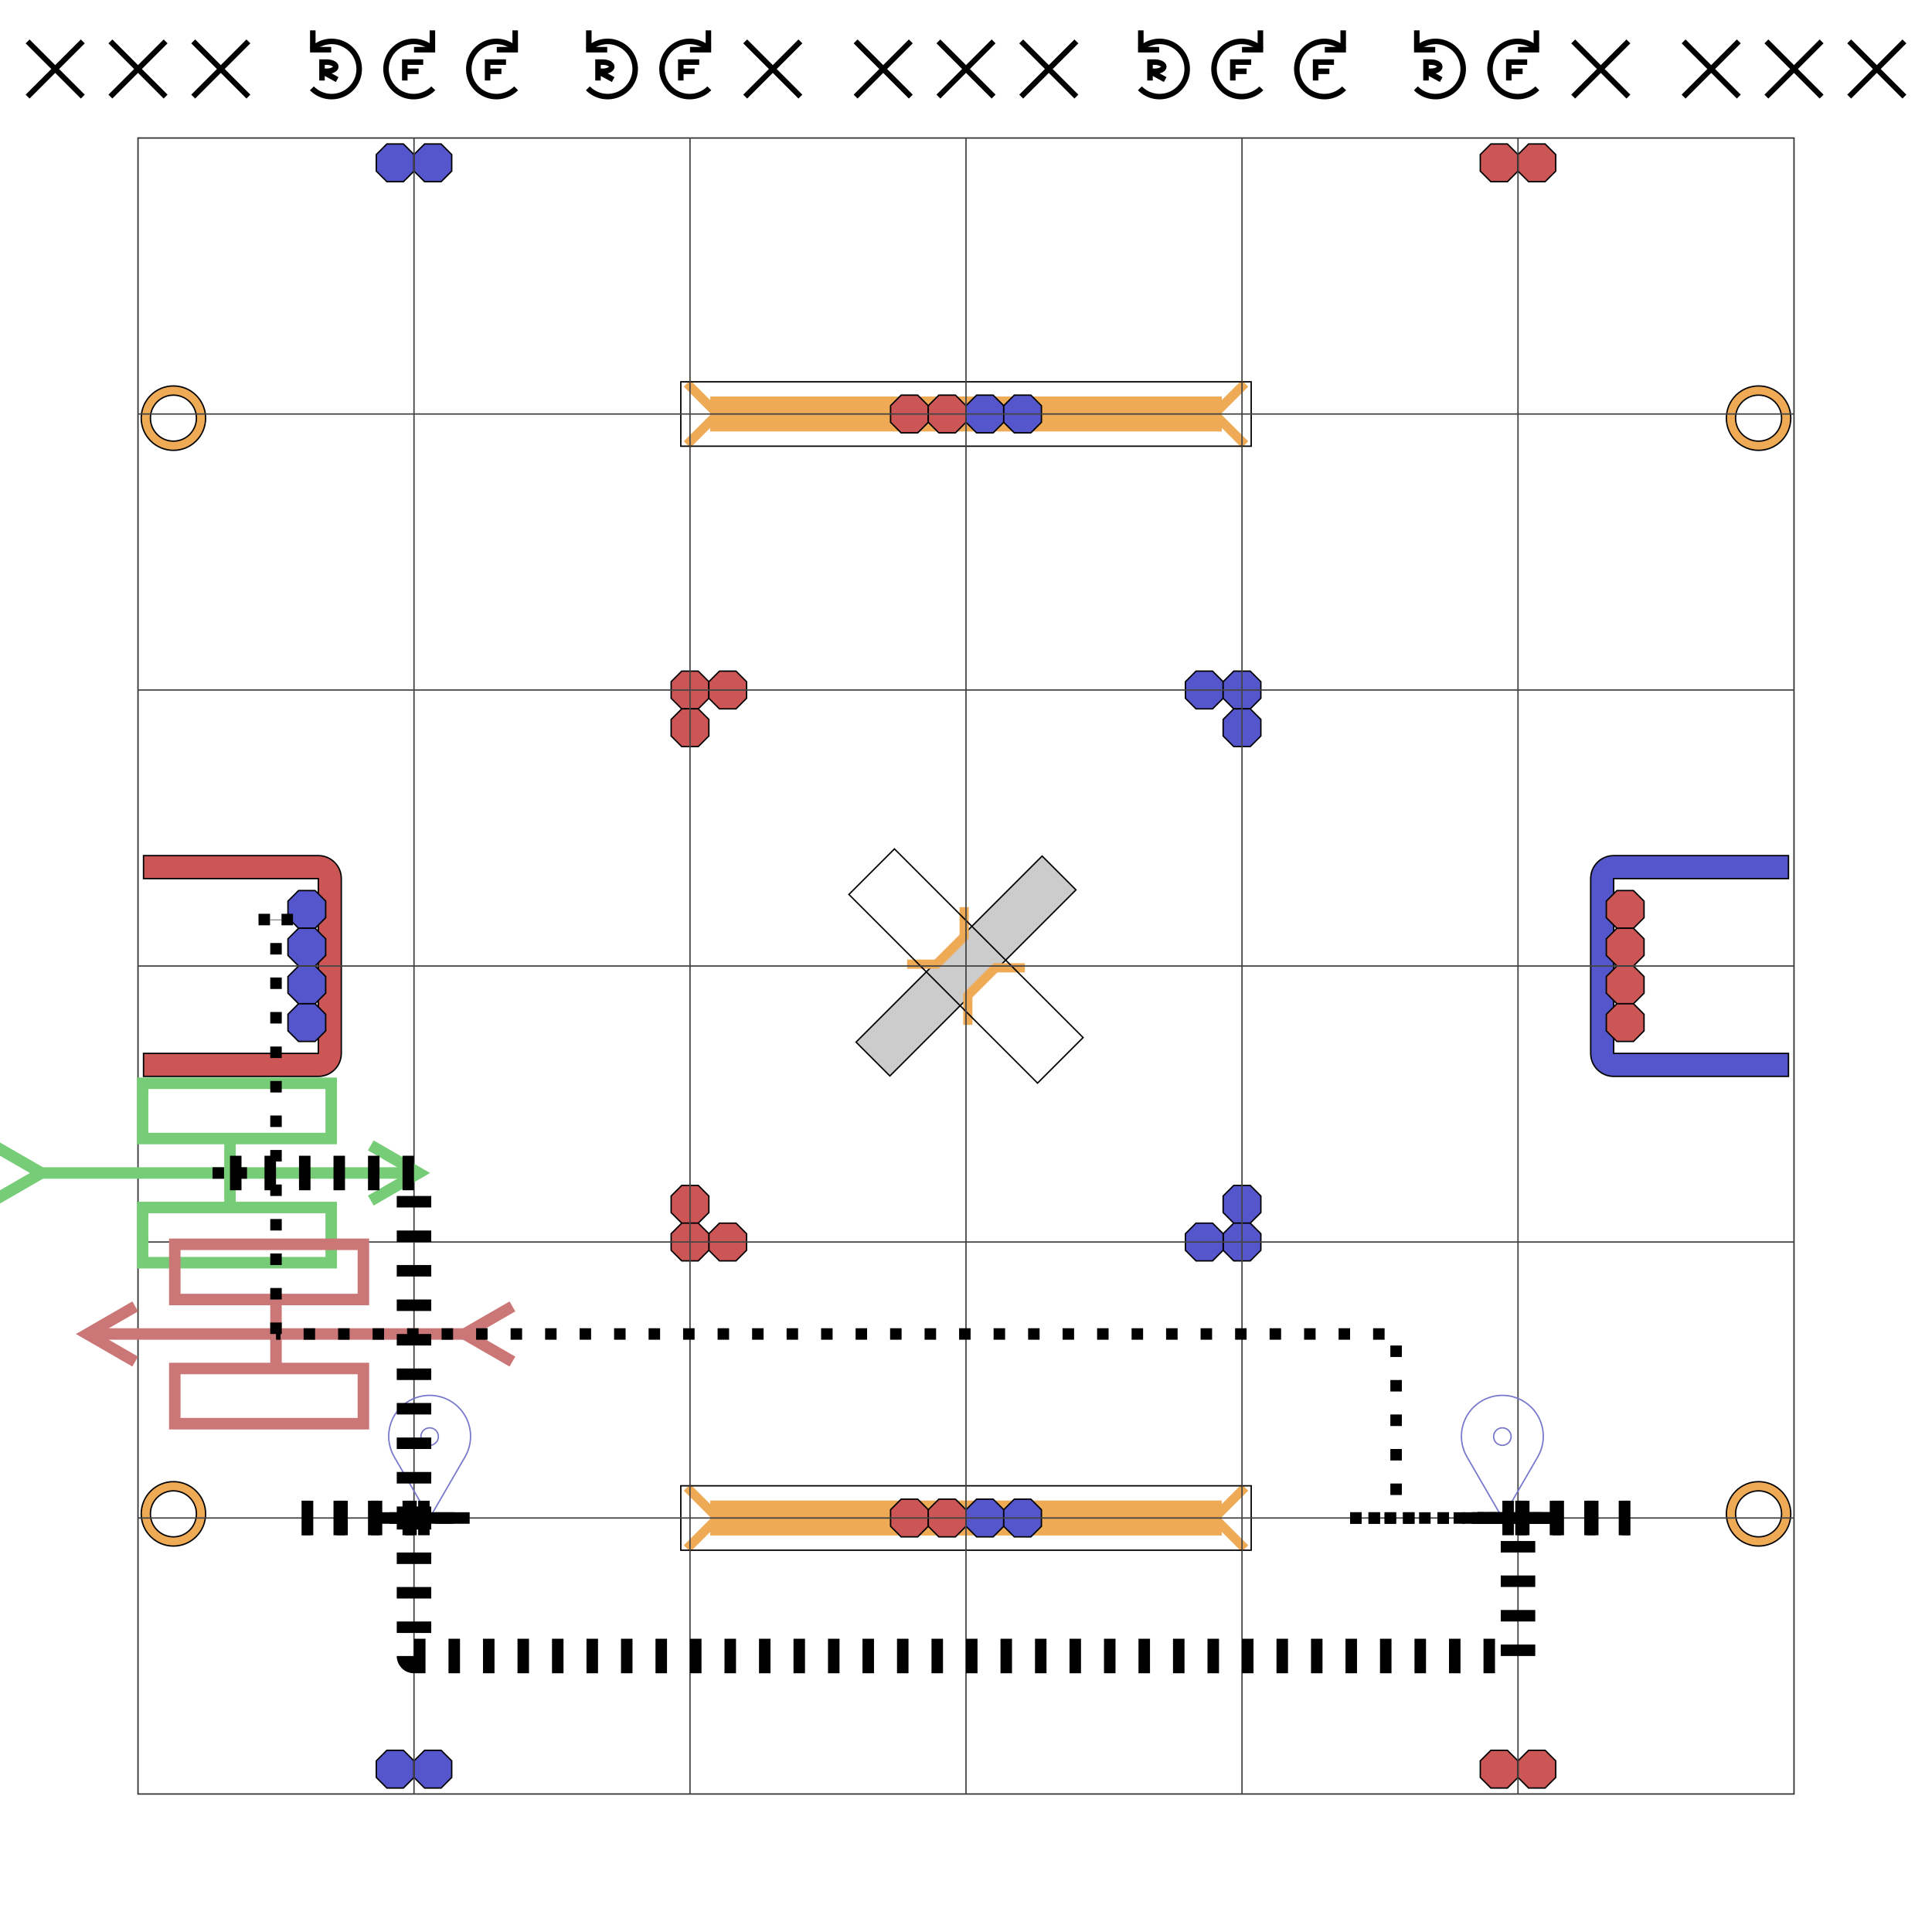
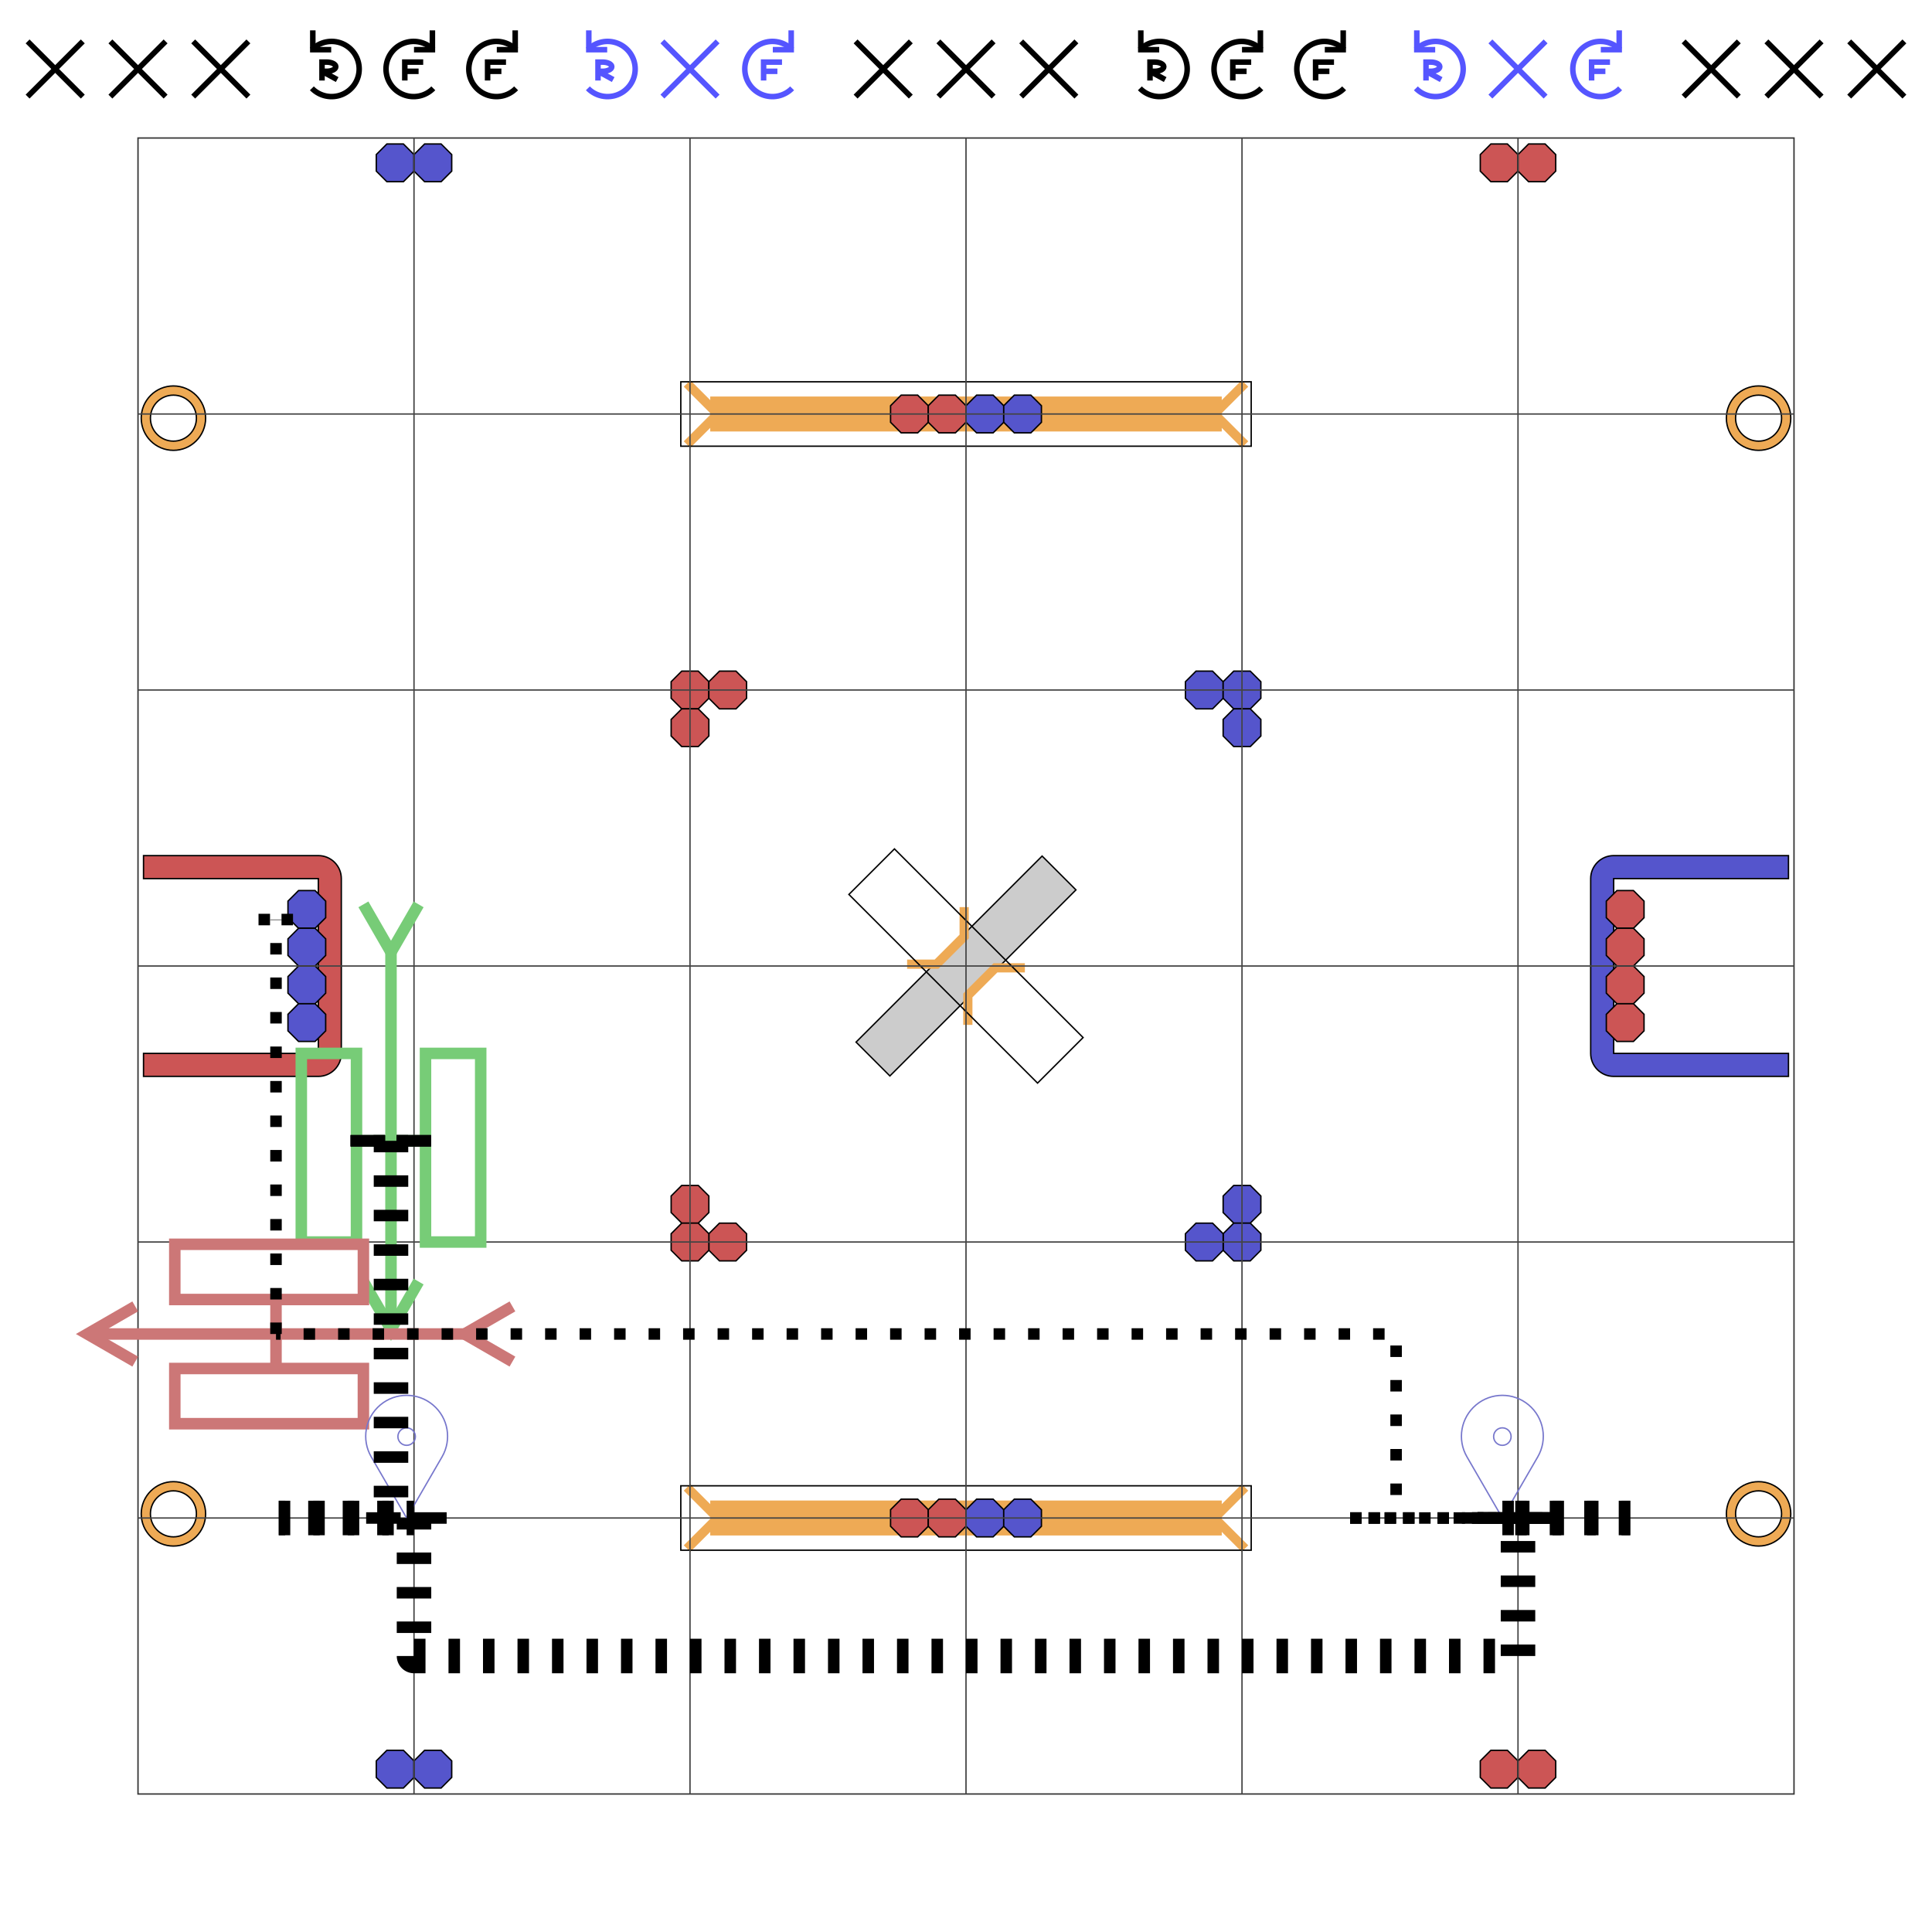
<svg xmlns="http://www.w3.org/2000/svg" version="1.1" width="600" height="600" viewBox="-2100 -2100 4200 4200">
  <g transform="scale(1, -1)">
    <rect x="-2100" y="-2100" width="4200" height="4200" fill="#ffffff" />
    <rect x="-1800" y="-1800" width="3600" height="3600" fill="none" stroke="#333333" stroke-width="3" />
    <path d="M -1788 240 l 380 0 a 50 50 0 0 0 50 -50 l 0 -380 a 50 50 0 0 0 -50 -50 l -380 0  l 0 50 l 380 0 l 0 380 l -380 0 z" fill="#cc5555" stroke="#000000" stroke-width="3" />
    <path d="M 1788 240 l -380 0 a 50 50 0 0 1 -50 -50 l 0 -380 a 50 50 0 0 1 50 -50 l 380 0  l 0 50 l -380 0 l 0 380 l 380 0 z" fill="#5555cc" stroke="#000000" stroke-width="3" />
    <rect x="-550" y="1200" width="20" height="94" transform="rotate(45, -540, 1200)" fill="#eeaa55" />
    <rect x="-550" y="1200" width="20" height="94" transform="rotate(135, -540, 1200)" fill="#eeaa55" />
    <rect x="530" y="1200" width="20" height="94" transform="rotate(-45, 540, 1200)" fill="#eeaa55" />
    <rect x="530" y="1200" width="20" height="94" transform="rotate(-135, 540, 1200)" fill="#eeaa55" />
    <rect x="-550" y="-1200" width="20" height="94" transform="rotate(45, -540, -1200)" fill="#eeaa55" />
    <rect x="-550" y="-1200" width="20" height="94" transform="rotate(135, -540, -1200)" fill="#eeaa55" />
    <rect x="530" y="-1200" width="20" height="94" transform="rotate(-45, 540, -1200)" fill="#eeaa55" />
    <rect x="530" y="-1200" width="20" height="94" transform="rotate(-135, 540, -1200)" fill="#eeaa55" />
    <rect x="-556" y="1162" width="1112" height="76" fill="#eeaa55" />
    <rect x="-620" y="1130" width="1240" height="140" fill="none" stroke="#000000" stroke-width="3" />
    <rect x="-556" y="-1238" width="1112" height="76" fill="#eeaa55" />
    <rect x="-620" y="-1270" width="1240" height="140" fill="none" stroke="#000000" stroke-width="3" />
    <rect x="-286" y="-52" width="572" height="104" transform="rotate(45)" fill="#cccccc" stroke="#000000" stroke-width="3" />
    <polyline points="-128,4 -64,4 -4,64 -4,128" fill="none" stroke="#eeaa55" stroke-width="20" />
    <polyline points="128,-4 64,-4 4,-64 4,-128" fill="none" stroke="#eeaa55" stroke-width="20" />
    <rect x="-290" y="-70" width="580" height="140" transform="rotate(-45)" fill="none" stroke="#000000" stroke-width="3" />
    <path d="M 1118,1728 l 0 36 l 23 23 l 36 0 l 23 -23 l  0 -36 l -23 -23 l -36 0 l -23 23 z" fill="#cc5555" stroke="#000000" stroke-width="3" fill-rule="evenodd" />
    <path d="M 1200,1728 l 0 36 l 23 23 l 36 0 l 23 -23 l  0 -36 l -23 -23 l -36 0 l -23 23 z" fill="#cc5555" stroke="#000000" stroke-width="3" fill-rule="evenodd" />
    <path d="M -164,1182 l 0 36 l 23 23 l 36 0 l 23 -23 l  0 -36 l -23 -23 l -36 0 l -23 23 z" fill="#cc5555" stroke="#000000" stroke-width="3" fill-rule="evenodd" />
    <path d="M -82,1182 l 0 36 l 23 23 l 36 0 l 23 -23 l  0 -36 l -23 -23 l -36 0 l -23 23 z" fill="#cc5555" stroke="#000000" stroke-width="3" fill-rule="evenodd" />
    <path d="M -641,582 l 0 36 l 23 23 l 36 0 l 23 -23 l  0 -36 l -23 -23 l -36 0 l -23 23 z" fill="#cc5555" stroke="#000000" stroke-width="3" fill-rule="evenodd" />
    <path d="M -559,582 l 0 36 l 23 23 l 36 0 l 23 -23 l  0 -36 l -23 -23 l -36 0 l -23 23 z" fill="#cc5555" stroke="#000000" stroke-width="3" fill-rule="evenodd" />
    <path d="M -641,500 l 0 36 l 23 23 l 36 0 l 23 -23 l  0 -36 l -23 -23 l -36 0 l -23 23 z" fill="#cc5555" stroke="#000000" stroke-width="3" fill-rule="evenodd" />
    <path d="M 1392,105 l 0 36 l 23 23 l 36 0 l 23 -23 l  0 -36 l -23 -23 l -36 0 l -23 23 z" fill="#cc5555" stroke="#000000" stroke-width="3" fill-rule="evenodd" />
    <path d="M 1392,23 l 0 36 l 23 23 l 36 0 l 23 -23 l  0 -36 l -23 -23 l -36 0 l -23 23 z" fill="#cc5555" stroke="#000000" stroke-width="3" fill-rule="evenodd" />
    <path d="M 1392,-59 l 0 36 l 23 23 l 36 0 l 23 -23 l  0 -36 l -23 -23 l -36 0 l -23 23 z" fill="#cc5555" stroke="#000000" stroke-width="3" fill-rule="evenodd" />
    <path d="M 1392,-141 l 0 36 l 23 23 l 36 0 l 23 -23 l  0 -36 l -23 -23 l -36 0 l -23 23 z" fill="#cc5555" stroke="#000000" stroke-width="3" fill-rule="evenodd" />
    <path d="M -641,-536 l 0 36 l 23 23 l 36 0 l 23 -23 l  0 -36 l -23 -23 l -36 0 l -23 23 z" fill="#cc5555" stroke="#000000" stroke-width="3" fill-rule="evenodd" />
    <path d="M -559,-618 l 0 36 l 23 23 l 36 0 l 23 -23 l  0 -36 l -23 -23 l -36 0 l -23 23 z" fill="#cc5555" stroke="#000000" stroke-width="3" fill-rule="evenodd" />
    <path d="M -641,-618 l 0 36 l 23 23 l 36 0 l 23 -23 l  0 -36 l -23 -23 l -36 0 l -23 23 z" fill="#cc5555" stroke="#000000" stroke-width="3" fill-rule="evenodd" />
    <path d="M -164,-1218 l 0 36 l 23 23 l 36 0 l 23 -23 l  0 -36 l -23 -23 l -36 0 l -23 23 z" fill="#cc5555" stroke="#000000" stroke-width="3" fill-rule="evenodd" />
    <path d="M -82,-1218 l 0 36 l 23 23 l 36 0 l 23 -23 l  0 -36 l -23 -23 l -36 0 l -23 23 z" fill="#cc5555" stroke="#000000" stroke-width="3" fill-rule="evenodd" />
    <path d="M 1118,-1764 l 0 36 l 23 23 l 36 0 l 23 -23 l  0 -36 l -23 -23 l -36 0 l -23 23 z" fill="#cc5555" stroke="#000000" stroke-width="3" fill-rule="evenodd" />
    <path d="M 1200,-1764 l 0 36 l 23 23 l 36 0 l 23 -23 l  0 -36 l -23 -23 l -36 0 l -23 23 z" fill="#cc5555" stroke="#000000" stroke-width="3" fill-rule="evenodd" />
    <path d="M -1282,1728 l 0 36 l 23 23 l 36 0 l 23 -23 l  0 -36 l -23 -23 l -36 0 l -23 23 z" fill="#5555cc" stroke="#000000" stroke-width="3" fill-rule="evenodd" />
    <path d="M -1200,1728 l 0 36 l 23 23 l 36 0 l 23 -23 l  0 -36 l -23 -23 l -36 0 l -23 23 z" fill="#5555cc" stroke="#000000" stroke-width="3" fill-rule="evenodd" />
    <path d="M 0,1182 l 0 36 l 23 23 l 36 0 l 23 -23 l  0 -36 l -23 -23 l -36 0 l -23 23 z" fill="#5555cc" stroke="#000000" stroke-width="3" fill-rule="evenodd" />
    <path d="M 82,1182 l 0 36 l 23 23 l 36 0 l 23 -23 l  0 -36 l -23 -23 l -36 0 l -23 23 z" fill="#5555cc" stroke="#000000" stroke-width="3" fill-rule="evenodd" />
    <path d="M 477,582 l 0 36 l 23 23 l 36 0 l 23 -23 l  0 -36 l -23 -23 l -36 0 l -23 23 z" fill="#5555cc" stroke="#000000" stroke-width="3" fill-rule="evenodd" />
    <path d="M 559,582 l 0 36 l 23 23 l 36 0 l 23 -23 l  0 -36 l -23 -23 l -36 0 l -23 23 z" fill="#5555cc" stroke="#000000" stroke-width="3" fill-rule="evenodd" />
    <path d="M 559,500 l 0 36 l 23 23 l 36 0 l 23 -23 l  0 -36 l -23 -23 l -36 0 l -23 23 z" fill="#5555cc" stroke="#000000" stroke-width="3" fill-rule="evenodd" />
    <path d="M -1474,105 l 0 36 l 23 23 l 36 0 l 23 -23 l  0 -36 l -23 -23 l -36 0 l -23 23 z" fill="#5555cc" stroke="#000000" stroke-width="3" fill-rule="evenodd" />
    <path d="M -1474,23 l 0 36 l 23 23 l 36 0 l 23 -23 l  0 -36 l -23 -23 l -36 0 l -23 23 z" fill="#5555cc" stroke="#000000" stroke-width="3" fill-rule="evenodd" />
    <path d="M -1474,-59 l 0 36 l 23 23 l 36 0 l 23 -23 l  0 -36 l -23 -23 l -36 0 l -23 23 z" fill="#5555cc" stroke="#000000" stroke-width="3" fill-rule="evenodd" />
    <path d="M -1474,-141 l 0 36 l 23 23 l 36 0 l 23 -23 l  0 -36 l -23 -23 l -36 0 l -23 23 z" fill="#5555cc" stroke="#000000" stroke-width="3" fill-rule="evenodd" />
    <path d="M 559,-536 l 0 36 l 23 23 l 36 0 l 23 -23 l  0 -36 l -23 -23 l -36 0 l -23 23 z" fill="#5555cc" stroke="#000000" stroke-width="3" fill-rule="evenodd" />
    <path d="M 559,-618 l 0 36 l 23 23 l 36 0 l 23 -23 l  0 -36 l -23 -23 l -36 0 l -23 23 z" fill="#5555cc" stroke="#000000" stroke-width="3" fill-rule="evenodd" />
    <path d="M 477,-618 l 0 36 l 23 23 l 36 0 l 23 -23 l  0 -36 l -23 -23 l -36 0 l -23 23 z" fill="#5555cc" stroke="#000000" stroke-width="3" fill-rule="evenodd" />
    <path d="M 0,-1218 l 0 36 l 23 23 l 36 0 l 23 -23 l  0 -36 l -23 -23 l -36 0 l -23 23 z" fill="#5555cc" stroke="#000000" stroke-width="3" fill-rule="evenodd" />
    <path d="M 82,-1218 l 0 36 l 23 23 l 36 0 l 23 -23 l  0 -36 l -23 -23 l -36 0 l -23 23 z" fill="#5555cc" stroke="#000000" stroke-width="3" fill-rule="evenodd" />
    <path d="M -1282,-1764 l 0 36 l 23 23 l 36 0 l 23 -23 l  0 -36 l -23 -23 l -36 0 l -23 23 z" fill="#5555cc" stroke="#000000" stroke-width="3" fill-rule="evenodd" />
    <path d="M -1200,-1764 l 0 36 l 23 23 l 36 0 l 23 -23 l  0 -36 l -23 -23 l -36 0 l -23 23 z" fill="#5555cc" stroke="#000000" stroke-width="3" fill-rule="evenodd" />
    <path d="M -1793,1191 a 70 70 0 0 0 140 0 a 70 70 0 0 0 -140 0 z m 20 0 a 50 50 0 0 0 100 0 a 50 50 0 0 0 -100 0 z" fill="#eeaa55" stroke="#000000" stroke-width="3" fill-rule="evenodd" />
    <path d="M 1653,1191 a 70 70 0 0 0 140 0 a 70 70 0 0 0 -140 0 z m 20 0 a 50 50 0 0 0 100 0 a 50 50 0 0 0 -100 0 z" fill="#eeaa55" stroke="#000000" stroke-width="3" fill-rule="evenodd" />
    <path d="M -1793,-1191 a 70 70 0 0 0 140 0 a 70 70 0 0 0 -140 0 z m 20 0 a 50 50 0 0 0 100 0 a 50 50 0 0 0 -100 0 z" fill="#eeaa55" stroke="#000000" stroke-width="3" fill-rule="evenodd" />
    <path d="M 1653,-1191 a 70 70 0 0 0 140 0 a 70 70 0 0 0 -140 0 z m 20 0 a 50 50 0 0 0 100 0 a 50 50 0 0 0 -100 0 z" fill="#eeaa55" stroke="#000000" stroke-width="3" fill-rule="evenodd" />
    <line x1="-1800" y1="-1200" x2="1800" y2="-1200" stroke="#444444" stroke-width="3" />
    <line x1="-1800" y1="-600" x2="1800" y2="-600" stroke="#444444" stroke-width="3" />
    <line x1="-1800" y1="0" x2="1800" y2="0" stroke="#444444" stroke-width="3" />
    <line x1="-1800" y1="600" x2="1800" y2="600" stroke="#444444" stroke-width="3" />
    <line x1="-1800" y1="1200" x2="1800" y2="1200" stroke="#444444" stroke-width="3" />
    <line x1="-1200" y1="-1800" x2="-1200" y2="1800" stroke="#444444" stroke-width="3" />
    <line x1="-600" y1="-1800" x2="-600" y2="1800" stroke="#444444" stroke-width="3" />
    <line x1="0" y1="-1800" x2="0" y2="1800" stroke="#444444" stroke-width="3" />
    <line x1="600" y1="-1800" x2="600" y2="1800" stroke="#444444" stroke-width="3" />
    <line x1="1200" y1="-1800" x2="1200" y2="1800" stroke="#444444" stroke-width="3" />
-     <g transform="translate(-1600.0 -450.0)  rotate(-90)">
+     <g transform="translate(-1250.0 -380.0)  rotate(-180)">
      <rect x="-195" y="-190" width="120" height="410" fill="none" stroke="#77cc77" stroke-width="25" />
      <rect x="75" y="-190" width="120" height="410" fill="none" stroke="#77cc77" stroke-width="25" />
      <line x1="-75" y1="0" x2="75" y2="0" stroke="#77cc77" stroke-width="25" />
      <line x1="0" y1="-410" x2="0" y2="410" stroke="#77cc77" stroke-width="25" />
      <polyline points="-60,306 0,410 60,306" fill="none" stroke="#77cc77" stroke-width="25" />
      <polyline points="-60,-514 0,-410 60,-514" fill="none" stroke="#77cc77" stroke-width="25" />
    </g>
    <g transform="translate(-1500 -800)  rotate(-270)">
      <rect x="-195" y="-190" width="120" height="410" fill="none" stroke="#cc7777" stroke-width="25" />
      <rect x="75" y="-190" width="120" height="410" fill="none" stroke="#cc7777" stroke-width="25" />
      <line x1="-75" y1="0" x2="75" y2="0" stroke="#cc7777" stroke-width="25" />
      <line x1="0" y1="-410" x2="0" y2="410" stroke="#cc7777" stroke-width="25" />
      <polyline points="-60,306 0,410 60,306" fill="none" stroke="#cc7777" stroke-width="25" />
      <polyline points="-60,-514 0,-410 60,-514" fill="none" stroke="#cc7777" stroke-width="25" />
    </g>
-     <path d="M -1166,-1200 l -77 133 a 89 89 0 1 0 154 0 z m -19 177 a 19 19 0 0 0 38 0 a 19 19 0 0 0 -38 0 z" fill="none" stroke="#7777cc" stroke-width="3" fill-rule="evenodd" />
+     <path d="M -1216,-1200 l -77 133 a 89 89 0 1 0 154 0 z m -19 177 a 19 19 0 0 0 38 0 a 19 19 0 0 0 -38 0 z" fill="none" stroke="#7777cc" stroke-width="3" fill-rule="evenodd" />
    <path d="M 1166,-1200 l -77 133 a 89 89 0 1 0 154 0 z m -19 177 a 19 19 0 0 0 38 0 a 19 19 0 0 0 -38 0 z" fill="none" stroke="#7777cc" stroke-width="3" fill-rule="evenodd" />
-     <line x1="-1638.0" y1="-450.0" x2="-1563.0" y2="-450.0" stroke="#000000" stroke-width="25" stroke-dasharray="25,25">
-       <animateTransform attributeName="transform" type="rotate" to="360 -1600.0 -450.0" dur="2000ms" repeatCount="indefinite" from="0 -1600.0 -450.0" />
-     </line>
-     <polyline points="-1600.0,-450.0 -1200,-450 -1200,-1200" fill="none" stroke="#000000" stroke-width="75" stroke-dasharray="25,50" stroke-linejoin="round" stroke-dashoffset="0">
-       <animate attributeName="stroke-dashoffset" values="75;0" dur="1000ms" repeatCount="indefinite" />
-     </polyline>
-     <line x1="-1288" y1="-1200" x2="-1113" y2="-1200" stroke="#000000" stroke-width="25" stroke-dasharray="75,25">
-       <animateTransform attributeName="transform" type="rotate" to="360 -1200 -1200" dur="2000ms" repeatCount="indefinite" from="0 -1200 -1200" />
-     </line>
-     <polyline points="-1200,-1200 -1444.0,-1200.0" fill="none" stroke="#000000" stroke-width="75" stroke-dasharray="25,50" stroke-linejoin="round" stroke-dashoffset="0">
-       <animate attributeName="stroke-dashoffset" values="75;0" dur="1000ms" repeatCount="indefinite" />
-     </polyline>
-     <polyline points="-1444.0,-1200.0 -1166,-1200" fill="none" stroke="#000000" stroke-width="75" stroke-dasharray="25,50" stroke-linejoin="round" stroke-dashoffset="0">
-       <animate attributeName="stroke-dashoffset" values="75;0" dur="1000ms" repeatCount="indefinite" />
-     </polyline>
-     <line x1="-1254" y1="-1200" x2="-1079" y2="-1200" stroke="#000000" stroke-width="25" stroke-dasharray="75,25">
-       <animateTransform attributeName="transform" type="rotate" to="360 -1166 -1200" dur="2000ms" repeatCount="indefinite" from="0 -1166 -1200" />
-     </line>
-     <polyline points="-1166,-1200 -1200,-1200" fill="none" stroke="#000000" stroke-width="75" stroke-dasharray="25,50" stroke-linejoin="round" stroke-dashoffset="0">
+     <line x1="-1288.0" y1="-380.0" x2="-1213.0" y2="-380.0" stroke="#000000" stroke-width="25" stroke-dasharray="25,25">
+       <animateTransform attributeName="transform" type="rotate" to="360 -1250.0 -380.0" dur="2000ms" repeatCount="indefinite" from="0 -1250.0 -380.0" />
+     </line>
+     <line x1="-1338.0" y1="-380.0" x2="-1163.0" y2="-380.0" stroke="#000000" stroke-width="25" stroke-dasharray="75,25">
+       <animateTransform attributeName="transform" type="rotate" to="360 -1250.0 -380.0" dur="2000ms" repeatCount="indefinite" from="0 -1250.0 -380.0" />
+     </line>
+     <line x1="-1338.0" y1="-380.0" x2="-1163.0" y2="-380.0" stroke="#000000" stroke-width="25" stroke-dasharray="75,25">
+       <animateTransform attributeName="transform" type="rotate" to="360 -1250.0 -380.0" dur="2000ms" repeatCount="indefinite" from="0 -1250.0 -380.0" />
+     </line>
+     <polyline points="-1250.0,-380.0 -1250,-1200 -1494.0,-1200.0" fill="none" stroke="#000000" stroke-width="75" stroke-dasharray="25,50" stroke-linejoin="round" stroke-dashoffset="0">
+       <animate attributeName="stroke-dashoffset" values="75;0" dur="1000ms" repeatCount="indefinite" />
+     </polyline>
+     <polyline points="-1494.0,-1200.0 -1216,-1200" fill="none" stroke="#000000" stroke-width="75" stroke-dasharray="25,50" stroke-linejoin="round" stroke-dashoffset="0">
+       <animate attributeName="stroke-dashoffset" values="75;0" dur="1000ms" repeatCount="indefinite" />
+     </polyline>
+     <line x1="-1304" y1="-1200" x2="-1129" y2="-1200" stroke="#000000" stroke-width="25" stroke-dasharray="75,25">
+       <animateTransform attributeName="transform" type="rotate" to="360 -1216 -1200" dur="2000ms" repeatCount="indefinite" from="0 -1216 -1200" />
+     </line>
+     <polyline points="-1216,-1200 -1200,-1200" fill="none" stroke="#000000" stroke-width="75" stroke-dasharray="25,50" stroke-linejoin="round" stroke-dashoffset="0">
      <animate attributeName="stroke-dashoffset" values="75;0" dur="1000ms" repeatCount="indefinite" />
    </polyline>
    <polyline points="-1200,-1200 -1200,-1500 1200,-1500 1200,-1200" fill="none" stroke="#000000" stroke-width="75" stroke-dasharray="25,50" stroke-linejoin="round" stroke-dashoffset="0">
      <animate attributeName="stroke-dashoffset" values="75;0" dur="1000ms" repeatCount="indefinite" />
    </polyline>
    <line x1="1112" y1="-1200" x2="1287" y2="-1200" stroke="#000000" stroke-width="25" stroke-dasharray="75,25">
      <animateTransform attributeName="transform" type="rotate" to="360 1200 -1200" dur="2000ms" repeatCount="indefinite" from="0 1200 -1200" />
    </line>
    <polyline points="1200,-1200 835,-1200" fill="none" stroke="#000000" stroke-width="25" stroke-dasharray="25,50" stroke-linejoin="round" stroke-dashoffset="0">
      <animate attributeName="stroke-dashoffset" values="75;0" dur="1000ms" repeatCount="indefinite" />
    </polyline>
    <polyline points="835,-1200 1200,-1200" fill="none" stroke="#000000" stroke-width="25" stroke-dasharray="25,50" stroke-linejoin="round" stroke-dashoffset="0">
      <animate attributeName="stroke-dashoffset" values="75;0" dur="1000ms" repeatCount="indefinite" />
    </polyline>
    <line x1="1112" y1="-1200" x2="1287" y2="-1200" stroke="#000000" stroke-width="25" stroke-dasharray="75,25">
      <animateTransform attributeName="transform" type="rotate" to="360 1200 -1200" dur="2000ms" repeatCount="indefinite" from="0 1200 -1200" />
    </line>
    <polyline points="1200,-1200 1444.0,-1200.0" fill="none" stroke="#000000" stroke-width="75" stroke-dasharray="25,50" stroke-linejoin="round" stroke-dashoffset="0">
      <animate attributeName="stroke-dashoffset" values="75;0" dur="1000ms" repeatCount="indefinite" />
    </polyline>
    <polyline points="1444.0,-1200.0 1166,-1200" fill="none" stroke="#000000" stroke-width="75" stroke-dasharray="25,50" stroke-linejoin="round" stroke-dashoffset="0">
      <animate attributeName="stroke-dashoffset" values="75;0" dur="1000ms" repeatCount="indefinite" />
    </polyline>
    <line x1="1078" y1="-1200" x2="1253" y2="-1200" stroke="#000000" stroke-width="25" stroke-dasharray="75,25">
      <animateTransform attributeName="transform" type="rotate" to="360 1166 -1200" dur="2000ms" repeatCount="indefinite" from="0 1166 -1200" />
    </line>
    <polyline points="1166,-1200 1200,-1200" fill="none" stroke="#000000" stroke-width="75" stroke-dasharray="25,50" stroke-linejoin="round" stroke-dashoffset="0">
      <animate attributeName="stroke-dashoffset" values="75;0" dur="1000ms" repeatCount="indefinite" />
    </polyline>
    <line x1="1112" y1="-1200" x2="1287" y2="-1200" stroke="#000000" stroke-width="25" stroke-dasharray="75,25">
      <animateTransform attributeName="transform" type="rotate" to="360 1200 -1200" dur="2000ms" repeatCount="indefinite" from="0 1200 -1200" />
    </line>
    <line x1="1112" y1="-1200" x2="1287" y2="-1200" stroke="#000000" stroke-width="25" stroke-dasharray="75,25">
      <animateTransform attributeName="transform" type="rotate" to="360 1200 -1200" dur="2000ms" repeatCount="indefinite" from="0 1200 -1200" />
    </line>
    <polyline points="1200,-1200 835,-1200" fill="none" stroke="#000000" stroke-width="25" stroke-dasharray="25,50" stroke-linejoin="round" stroke-dashoffset="0">
      <animate attributeName="stroke-dashoffset" values="75;0" dur="1000ms" repeatCount="indefinite" />
    </polyline>
    <polyline points="835,-1200 935,-1200 935,-800 -1500,-800" fill="none" stroke="#000000" stroke-width="25" stroke-dasharray="25,50" stroke-linejoin="round" stroke-dashoffset="0">
      <animate attributeName="stroke-dashoffset" values="75;0" dur="1000ms" repeatCount="indefinite" />
    </polyline>
    <polyline points="-1500,-800 -1500.0,101.0" fill="none" stroke="#000000" stroke-width="25" stroke-dasharray="25,50" stroke-linejoin="round" stroke-dashoffset="0">
      <animate attributeName="stroke-dashoffset" values="75;0" dur="1000ms" repeatCount="indefinite" />
    </polyline>
    <line x1="-1538.0" y1="101.0" x2="-1463.0" y2="101.0" stroke="#000000" stroke-width="25" stroke-dasharray="25,25">
      <animateTransform attributeName="transform" type="rotate" to="360 -1500.0 101.0" dur="2000ms" repeatCount="indefinite" from="0 -1500.0 101.0" />
    </line>
    <line x1="-2040" y1="1890" x2="-1920" y2="2010" stroke="#000000" stroke-width="12" />
    <line x1="-2040" y1="2010" x2="-1920" y2="1890" stroke="#000000" stroke-width="12" />
    <line x1="-1860" y1="1890" x2="-1740" y2="2010" stroke="#000000" stroke-width="12" />
    <line x1="-1860" y1="2010" x2="-1740" y2="1890" stroke="#000000" stroke-width="12" />
    <line x1="-1680" y1="1890" x2="-1560" y2="2010" stroke="#000000" stroke-width="12" />
    <line x1="-1680" y1="2010" x2="-1560" y2="1890" stroke="#000000" stroke-width="12" />
    <path d="M -1422,1908 a 60 60 0 1 1 0 84" fill="none" stroke="#000000" stroke-width="12" />
    <path d="M -1380 1992 l -40 0 l 0 42" fill="none" stroke="#000000" stroke-width="12" />
    <path d="M -1400 1925 l 0 40 l 10 0 a 20 10 0 0 0 0 -20 l -10 0 l 33 -18" fill="none" stroke="#000000" stroke-width="12" />
    <path d="M -1158,1908 a 60 60 0 1 0 0 84" fill="none" stroke="#000000" stroke-width="12" />
    <path d="M -1200 1992 l 40 0 l 0 42" fill="none" stroke="#000000" stroke-width="12" />
    <path d="M -1180,1965 l -40 0 l 0 -40 m 0 20 l 30 0" fill="none" stroke="#000000" stroke-width="12" />
    <path d="M -978,1908 a 60 60 0 1 0 0 84" fill="none" stroke="#000000" stroke-width="12" />
    <path d="M -1020 1992 l 40 0 l 0 42" fill="none" stroke="#000000" stroke-width="12" />
    <path d="M -1000,1965 l -40 0 l 0 -40 m 0 20 l 30 0" fill="none" stroke="#000000" stroke-width="12" />
-     <path d="M -822,1908 a 60 60 0 1 1 0 84" fill="none" stroke="#000000" stroke-width="12" />
-     <path d="M -780 1992 l -40 0 l 0 42" fill="none" stroke="#000000" stroke-width="12" />
-     <path d="M -800 1925 l 0 40 l 10 0 a 20 10 0 0 0 0 -20 l -10 0 l 33 -18" fill="none" stroke="#000000" stroke-width="12" />
-     <path d="M -558,1908 a 60 60 0 1 0 0 84" fill="none" stroke="#000000" stroke-width="12" />
-     <path d="M -600 1992 l 40 0 l 0 42" fill="none" stroke="#000000" stroke-width="12" />
-     <path d="M -580,1965 l -40 0 l 0 -40 m 0 20 l 30 0" fill="none" stroke="#000000" stroke-width="12" />
-     <line x1="-480" y1="1890" x2="-360" y2="2010" stroke="#000000" stroke-width="12" />
-     <line x1="-480" y1="2010" x2="-360" y2="1890" stroke="#000000" stroke-width="12" />
+     <path d="M -822,1908 a 60 60 0 1 1 0 84" fill="none" stroke="#5555ff" stroke-width="12" />
+     <path d="M -780 1992 l -40 0 l 0 42" fill="none" stroke="#5555ff" stroke-width="12" />
+     <path d="M -800 1925 l 0 40 l 10 0 a 20 10 0 0 0 0 -20 l -10 0 l 33 -18" fill="none" stroke="#5555ff" stroke-width="12" />
+     <line x1="-660" y1="1890" x2="-540" y2="2010" stroke="#5555ff" stroke-width="12" />
+     <line x1="-660" y1="2010" x2="-540" y2="1890" stroke="#5555ff" stroke-width="12" />
+     <path d="M -378,1908 a 60 60 0 1 0 0 84" fill="none" stroke="#5555ff" stroke-width="12" />
+     <path d="M -420 1992 l 40 0 l 0 42" fill="none" stroke="#5555ff" stroke-width="12" />
+     <path d="M -400,1965 l -40 0 l 0 -40 m 0 20 l 30 0" fill="none" stroke="#5555ff" stroke-width="12" />
    <line x1="-240" y1="1890" x2="-120" y2="2010" stroke="#000000" stroke-width="12" />
    <line x1="-240" y1="2010" x2="-120" y2="1890" stroke="#000000" stroke-width="12" />
    <line x1="-60" y1="1890" x2="60" y2="2010" stroke="#000000" stroke-width="12" />
    <line x1="-60" y1="2010" x2="60" y2="1890" stroke="#000000" stroke-width="12" />
    <line x1="120" y1="1890" x2="240" y2="2010" stroke="#000000" stroke-width="12" />
    <line x1="120" y1="2010" x2="240" y2="1890" stroke="#000000" stroke-width="12" />
    <path d="M 378,1908 a 60 60 0 1 1 0 84" fill="none" stroke="#000000" stroke-width="12" />
    <path d="M 420 1992 l -40 0 l 0 42" fill="none" stroke="#000000" stroke-width="12" />
    <path d="M 400 1925 l 0 40 l 10 0 a 20 10 0 0 0 0 -20 l -10 0 l 33 -18" fill="none" stroke="#000000" stroke-width="12" />
    <path d="M 642,1908 a 60 60 0 1 0 0 84" fill="none" stroke="#000000" stroke-width="12" />
    <path d="M 600 1992 l 40 0 l 0 42" fill="none" stroke="#000000" stroke-width="12" />
    <path d="M 620,1965 l -40 0 l 0 -40 m 0 20 l 30 0" fill="none" stroke="#000000" stroke-width="12" />
    <path d="M 822,1908 a 60 60 0 1 0 0 84" fill="none" stroke="#000000" stroke-width="12" />
    <path d="M 780 1992 l 40 0 l 0 42" fill="none" stroke="#000000" stroke-width="12" />
    <path d="M 800,1965 l -40 0 l 0 -40 m 0 20 l 30 0" fill="none" stroke="#000000" stroke-width="12" />
-     <path d="M 978,1908 a 60 60 0 1 1 0 84" fill="none" stroke="#000000" stroke-width="12" />
-     <path d="M 1020 1992 l -40 0 l 0 42" fill="none" stroke="#000000" stroke-width="12" />
-     <path d="M 1000 1925 l 0 40 l 10 0 a 20 10 0 0 0 0 -20 l -10 0 l 33 -18" fill="none" stroke="#000000" stroke-width="12" />
-     <path d="M 1242,1908 a 60 60 0 1 0 0 84" fill="none" stroke="#000000" stroke-width="12" />
-     <path d="M 1200 1992 l 40 0 l 0 42" fill="none" stroke="#000000" stroke-width="12" />
-     <path d="M 1220,1965 l -40 0 l 0 -40 m 0 20 l 30 0" fill="none" stroke="#000000" stroke-width="12" />
-     <line x1="1320" y1="1890" x2="1440" y2="2010" stroke="#000000" stroke-width="12" />
-     <line x1="1320" y1="2010" x2="1440" y2="1890" stroke="#000000" stroke-width="12" />
+     <path d="M 978,1908 a 60 60 0 1 1 0 84" fill="none" stroke="#5555ff" stroke-width="12" />
+     <path d="M 1020 1992 l -40 0 l 0 42" fill="none" stroke="#5555ff" stroke-width="12" />
+     <path d="M 1000 1925 l 0 40 l 10 0 a 20 10 0 0 0 0 -20 l -10 0 l 33 -18" fill="none" stroke="#5555ff" stroke-width="12" />
+     <line x1="1140" y1="1890" x2="1260" y2="2010" stroke="#5555ff" stroke-width="12" />
+     <line x1="1140" y1="2010" x2="1260" y2="1890" stroke="#5555ff" stroke-width="12" />
+     <path d="M 1422,1908 a 60 60 0 1 0 0 84" fill="none" stroke="#5555ff" stroke-width="12" />
+     <path d="M 1380 1992 l 40 0 l 0 42" fill="none" stroke="#5555ff" stroke-width="12" />
+     <path d="M 1400,1965 l -40 0 l 0 -40 m 0 20 l 30 0" fill="none" stroke="#5555ff" stroke-width="12" />
    <line x1="1560" y1="1890" x2="1680" y2="2010" stroke="#000000" stroke-width="12" />
    <line x1="1560" y1="2010" x2="1680" y2="1890" stroke="#000000" stroke-width="12" />
    <line x1="1740" y1="1890" x2="1860" y2="2010" stroke="#000000" stroke-width="12" />
    <line x1="1740" y1="2010" x2="1860" y2="1890" stroke="#000000" stroke-width="12" />
    <line x1="1920" y1="1890" x2="2040" y2="2010" stroke="#000000" stroke-width="12" />
    <line x1="1920" y1="2010" x2="2040" y2="1890" stroke="#000000" stroke-width="12" />
    <path d="M 2178,1908 a 60 60 0 1 1 0 84" fill="none" stroke="#000000" stroke-width="12" />
    <path d="M 2220 1992 l -40 0 l 0 42" fill="none" stroke="#000000" stroke-width="12" />
    <path d="M 2200 1925 l 0 40 l 10 0 a 20 10 0 0 0 0 -20 l -10 0 l 33 -18" fill="none" stroke="#000000" stroke-width="12" />
    <path d="M 2442,1908 a 60 60 0 1 0 0 84" fill="none" stroke="#000000" stroke-width="12" />
    <path d="M 2400 1992 l 40 0 l 0 42" fill="none" stroke="#000000" stroke-width="12" />
    <path d="M 2420,1965 l -40 0 l 0 -40 m 0 20 l 30 0" fill="none" stroke="#000000" stroke-width="12" />
    <path d="M 2622,1908 a 60 60 0 1 0 0 84" fill="none" stroke="#000000" stroke-width="12" />
    <path d="M 2580 1992 l 40 0 l 0 42" fill="none" stroke="#000000" stroke-width="12" />
    <path d="M 2600,1965 l -40 0 l 0 -40 m 0 20 l 30 0" fill="none" stroke="#000000" stroke-width="12" />
  </g>
</svg>
